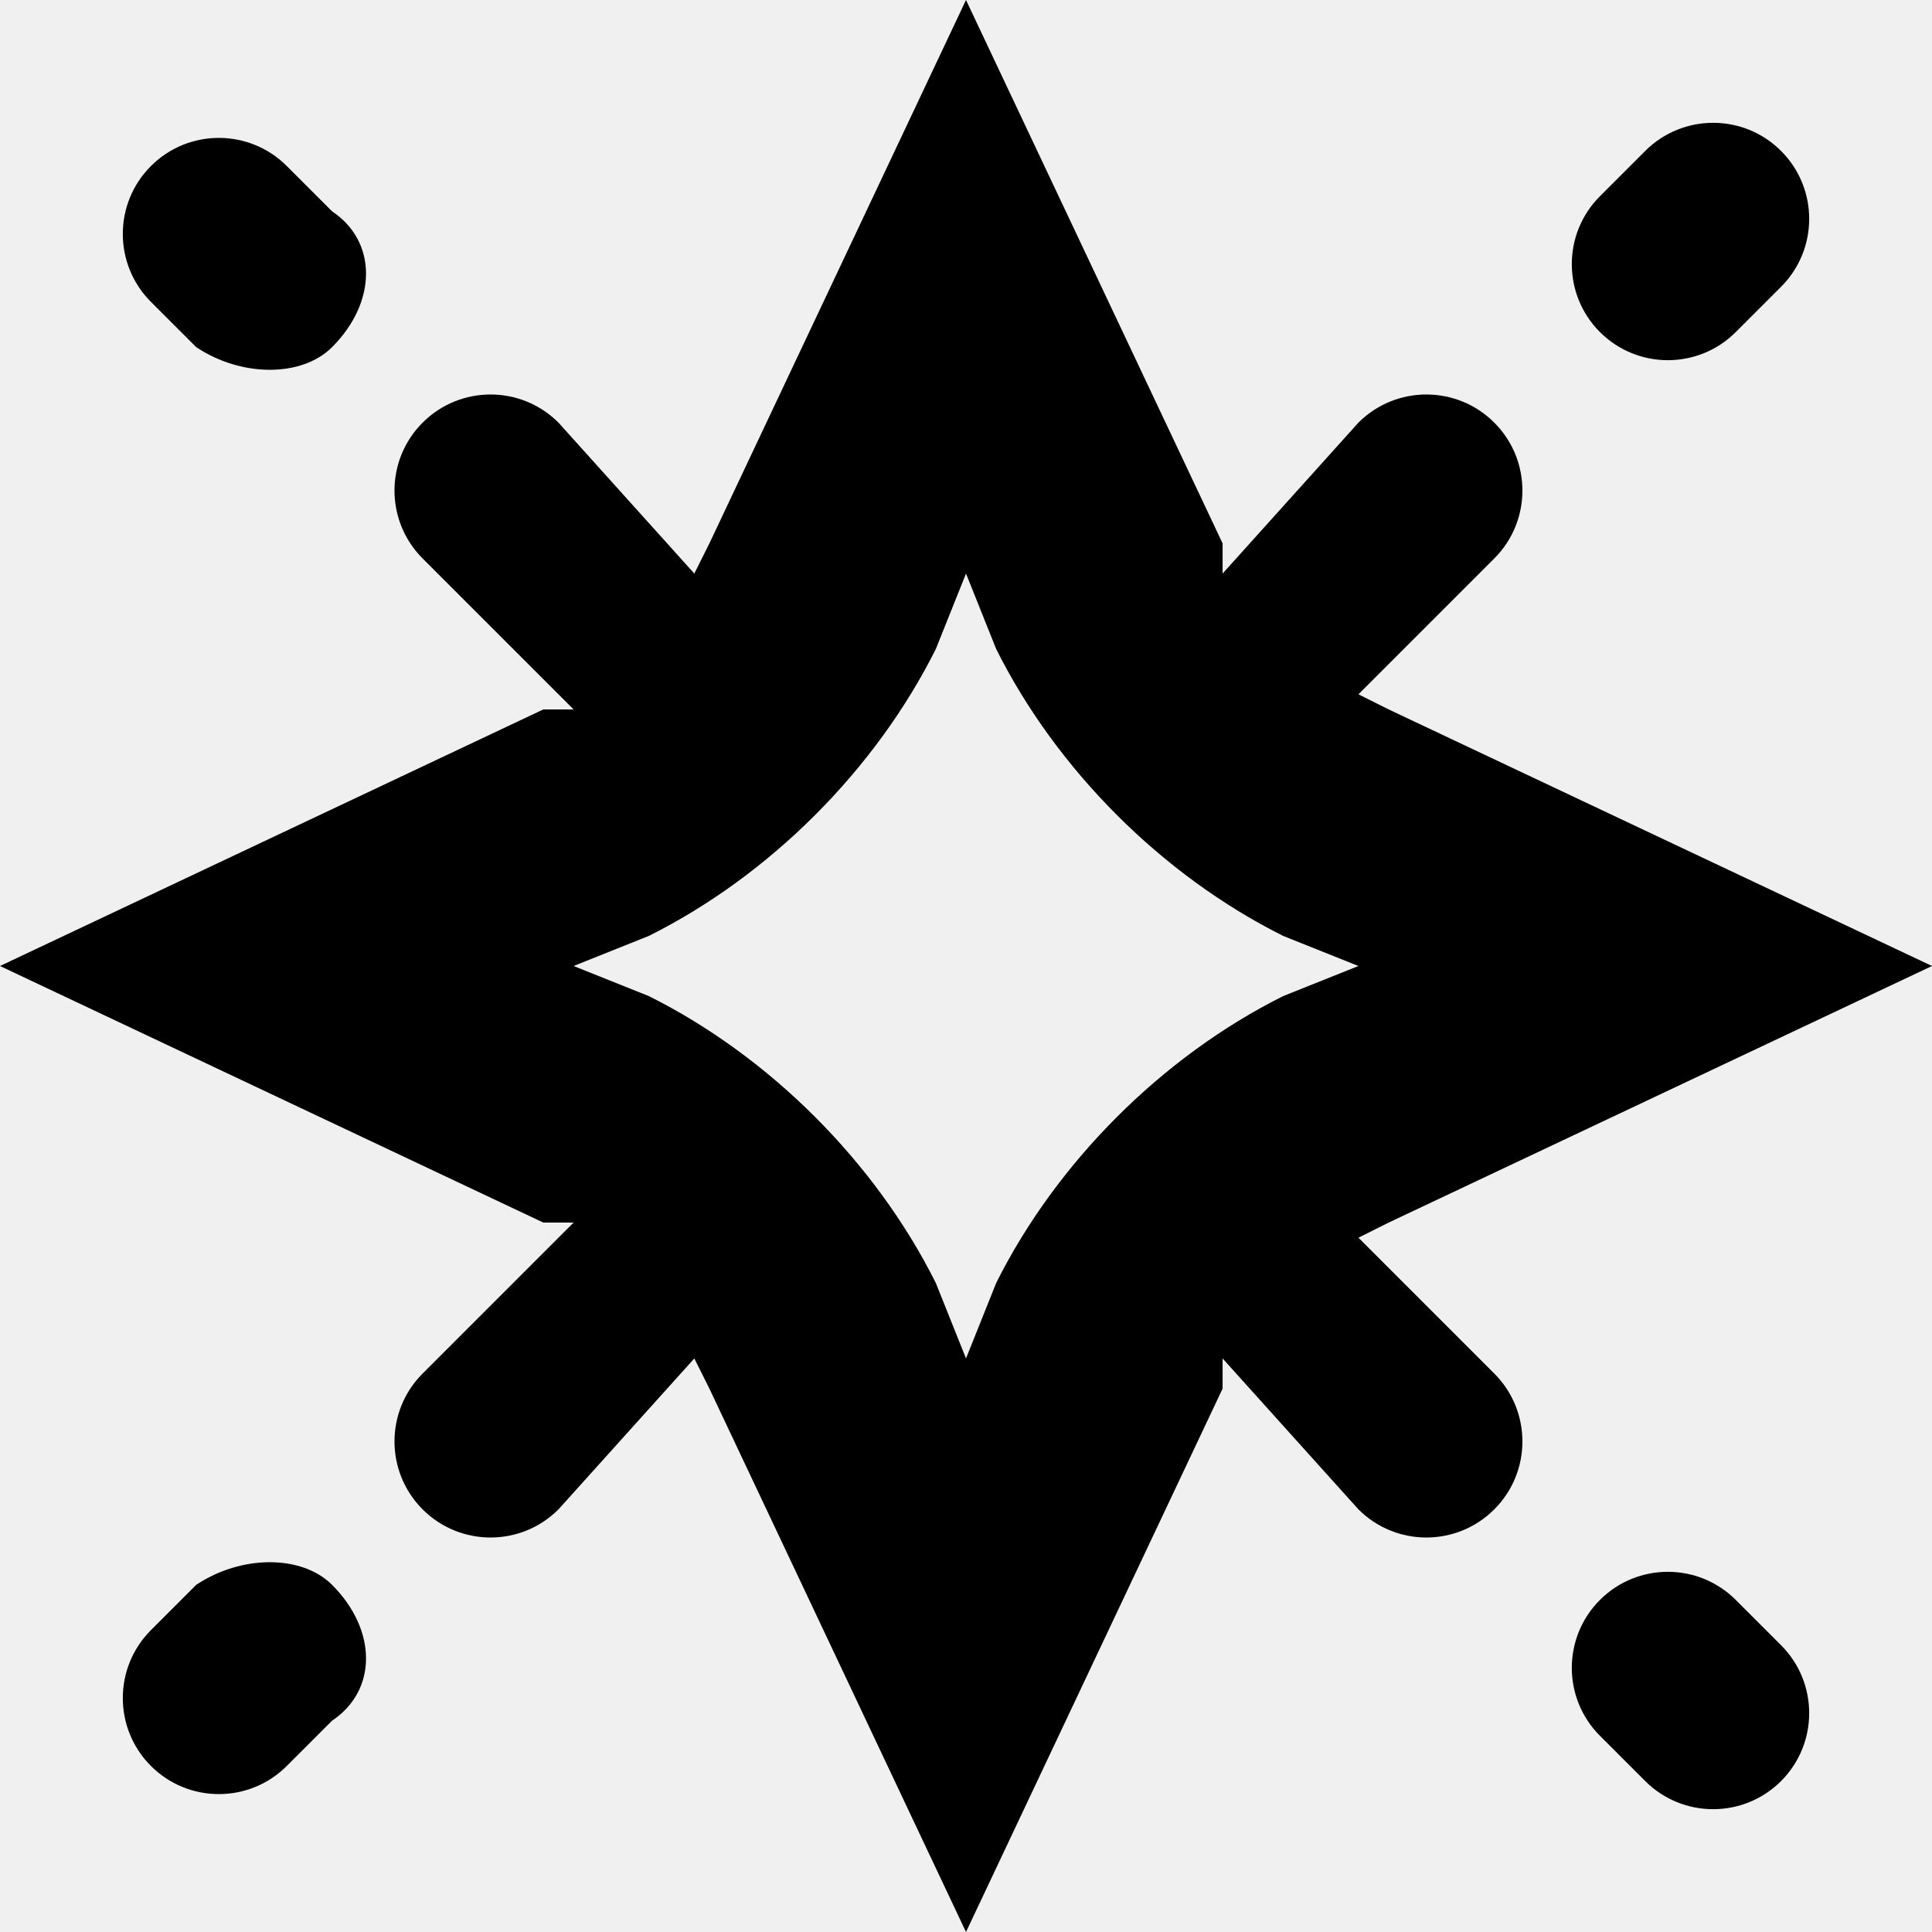
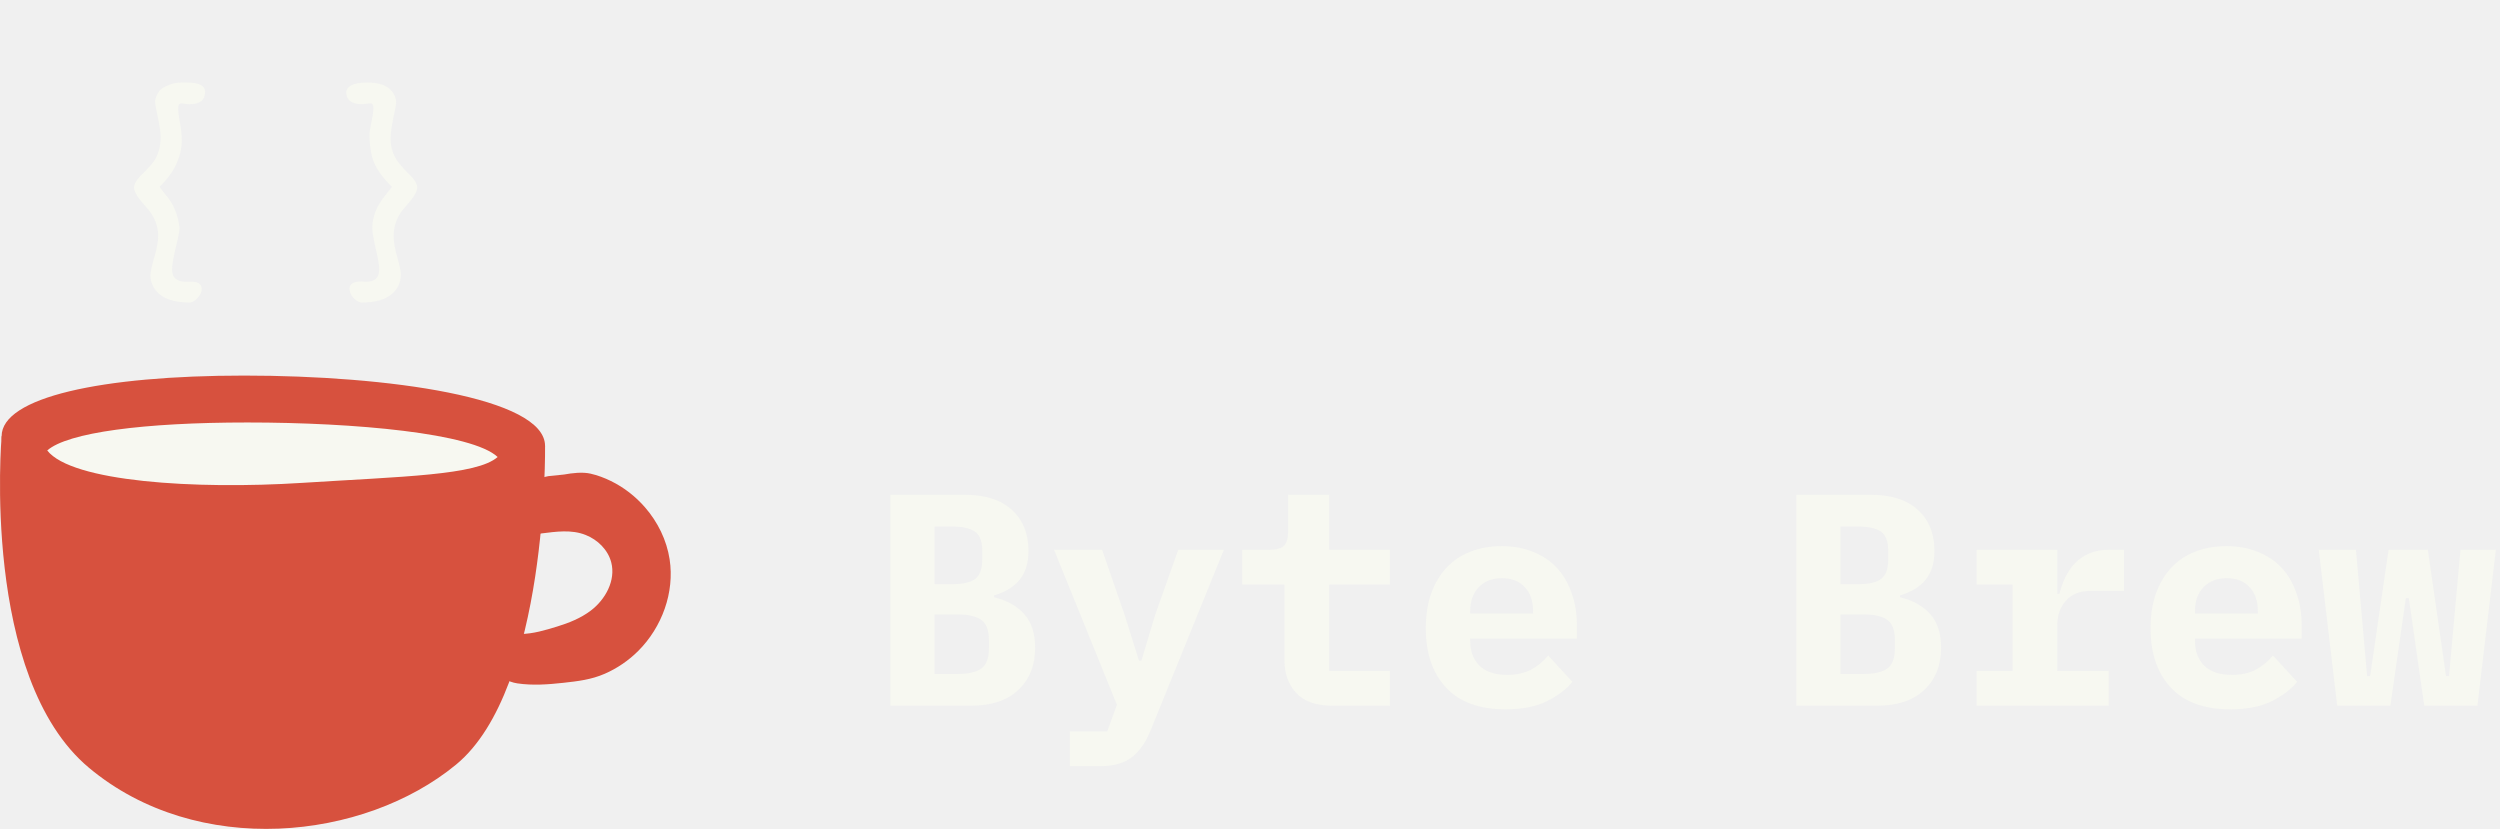
- <svg xmlns="http://www.w3.org/2000/svg" viewBox="0 0 128 128">
-   <path fill-rule="evenodd" d="M81 36 64 0 47 36l-1 2-9-10a6 6 0 0 0-9 9l10 10h-2L0 64l36 17h2L28 91a6 6 0 1 0 9 9l9-10 1 2 17 36 17-36v-2l9 10a6 6 0 1 0 9-9l-9-9 2-1 36-17-36-17-2-1 9-9a6 6 0 1 0-9-9l-9 10v-2Zm-17 2-2 5c-4 8-11 15-19 19l-5 2 5 2c8 4 15 11 19 19l2 5 2-5c4-8 11-15 19-19l5-2-5-2c-8-4-15-11-19-19l-2-5Z" clip-rule="evenodd" />
-   <path d="M118 19a6 6 0 0 0-9-9l-3 3a6 6 0 1 0 9 9l3-3Zm-96 4c-2 2-6 2-9 0l-3-3a6 6 0 1 1 9-9l3 3c3 2 3 6 0 9Zm0 82c-2-2-6-2-9 0l-3 3a6 6 0 1 0 9 9l3-3c3-2 3-6 0-9Zm96 4a6 6 0 0 1-9 9l-3-3a6 6 0 1 1 9-9l3 3Z" />
-   <style>path{fill:#000}@media (prefers-color-scheme:dark){path{fill:#fff}}</style>
+ <svg xmlns="http://www.w3.org/2000/svg" width="938" height="311" viewBox="0 0 938 311" fill="none">
+   <path d="M69.446 105.71H71.632C71.771 105.71 71.909 105.71 72.048 105.71C74.477 105.71 75.691 106.647 75.691 108.52C75.691 109.492 75.24 110.498 74.338 111.539C73.506 112.58 72.534 113.239 71.424 113.517C63.791 113.517 59.037 111.261 57.164 106.751C56.678 105.71 56.435 104.6 56.435 103.42C56.435 102.171 56.921 99.881 57.892 96.55C58.864 93.219 59.349 90.548 59.349 88.535C59.349 84.511 57.823 80.868 54.77 77.606C51.786 74.345 50.294 71.951 50.294 70.424C50.294 68.897 51.474 67.058 53.833 64.907C54.457 64.283 55.464 63.207 56.851 61.681C59.141 58.974 60.286 55.539 60.286 51.376C60.286 49.849 59.939 47.455 59.245 44.194C58.551 40.932 58.205 38.92 58.205 38.157C58.205 37.393 58.447 36.526 58.933 35.554C59.419 34.513 60.009 33.75 60.703 33.264C61.466 32.709 62.507 32.189 63.825 31.703C65.144 31.217 66.601 30.974 68.197 30.974H70.071C74.65 30.974 76.941 32.119 76.941 34.409C76.941 37.532 75.032 39.093 71.216 39.093C70.452 39.093 69.411 38.989 68.093 38.781C67.26 38.781 66.844 39.406 66.844 40.655C66.844 41.834 67.052 43.569 67.468 45.859C67.954 48.149 68.197 50.543 68.197 53.041C68.197 55.539 67.573 58.246 66.323 61.16C65.144 64.005 62.993 66.989 59.87 70.112C60.425 70.944 61.639 72.506 63.513 74.796C65.595 77.78 66.879 81.388 67.364 85.621C67.364 86.662 66.879 89.125 65.907 93.011C65.005 96.828 64.554 99.534 64.554 101.13C64.554 102.726 65.04 103.906 66.011 104.669C66.983 105.363 68.128 105.71 69.446 105.71Z" fill="#F7F8F1" />
+   <path d="M131.145 108.312C131.145 106.508 132.637 105.606 135.621 105.606L137.391 105.71C140.652 105.71 142.283 104.183 142.283 101.13C142.283 99.395 141.832 96.724 140.93 93.115C140.097 89.438 139.681 86.835 139.681 85.309C139.681 83.782 140.028 81.943 140.722 79.792C141.485 77.571 142.977 75.143 145.197 72.506C146.238 71.118 146.863 70.32 147.071 70.112C143.879 66.989 141.658 64.005 140.409 61.16C139.23 58.246 138.64 54.672 138.64 50.439C138.64 49.537 138.883 47.975 139.368 45.755C139.854 43.534 140.097 41.834 140.097 40.655C140.097 39.406 139.75 38.781 139.056 38.781L135.829 39.093C131.874 39.093 129.896 37.532 129.896 34.409C130.313 32.119 132.95 30.974 137.807 30.974H137.911C141.45 30.974 144.122 31.703 145.926 33.16C147.73 34.617 148.632 36.491 148.632 38.781C148.632 39.128 148.285 40.932 147.591 44.194C146.897 47.455 146.55 50.057 146.55 52C146.55 55.748 147.73 58.974 150.09 61.681C151.061 62.86 152.032 63.936 153.004 64.907C155.363 67.058 156.543 68.897 156.543 70.424C156.543 71.951 155.051 74.345 152.067 77.606C149.153 80.798 147.695 84.441 147.695 88.535C147.695 90.756 148.147 93.428 149.049 96.55C149.951 99.673 150.402 101.789 150.402 102.9C150.402 106.092 149.153 108.659 146.655 110.602C144.226 112.545 140.479 113.517 135.413 113.517C134.303 113.239 133.297 112.58 132.394 111.539C131.562 110.498 131.145 109.423 131.145 108.312Z" fill="#F7F8F1" />
+   <path d="M196.334 184.612C196.372 182.606 199.244 181.051 200.661 180.358C202.288 179.541 203.995 178.968 205.786 178.641C207.732 178.441 209.676 178.243 211.621 178.043C214.699 177.487 218.514 177.017 221.583 177.716C224.218 178.315 226.793 179.291 229.218 180.477C234.098 182.863 238.467 186.274 242.026 190.374C246.792 195.863 250.129 202.634 251.241 209.838C253.165 222.298 248.351 235.314 239.523 244.171C235.905 247.801 231.599 250.743 226.903 252.795C221.833 255.009 216.774 255.597 211.357 256.193C205.624 256.823 199.833 257.248 194.124 256.407C190.486 255.871 187.384 253.779 184.567 251.503C183.183 250.385 183.224 248.733 183.134 247.025C182.969 243.922 182.312 240.557 182.706 237.461C183.829 237.024 185.955 237.843 187.128 237.887C189.855 237.99 192.648 237.942 195.38 237.886C200.151 237.787 204.485 236.469 209.015 235.082C213.473 233.717 217.883 231.954 221.631 229.124C227.189 224.931 231.089 217.743 229.338 211.006C228.114 206.294 224.265 202.511 219.738 200.719C214.341 198.579 208.619 199.477 203.061 200.157C200.853 200.429 199.131 201.17 197.282 202.328C196.179 202.974 195.069 203.611 193.953 204.235C193.346 204.622 192.77 205.141 192.185 205.268C192.293 201.901 192.113 198.528 192.212 195.163C192.261 193.525 192.652 191.959 192.715 190.332C192.747 189.511 192.589 188.675 192.725 187.87C193.159 187.73 195.879 184.519 196.334 184.612Z" fill="#D7513E" />
+   <path d="M0.617 163.675C0.617 163.675 -7.272 254.093 33.385 288.075C74.042 322.058 136.546 315.383 171.136 286.862C205.726 258.341 204.511 167.316 204.511 167.316L0.617 163.675Z" fill="#D7513E" />
+   <path d="M0.609 163.673C0.609 188.251 62.505 194.622 115.3 190.071C168.094 185.519 204.504 185.519 204.504 167.314C204.504 149.11 145.338 140.917 91.633 140.917C37.929 140.917 0.609 149.11 0.609 163.673Z" fill="#D7513E" />
+   <path d="M17.723 169.018C26.875 180.776 73.208 183.733 113.362 181.172C151.091 178.766 178.872 178.359 186.714 171.466C177.307 162.568 133.263 158.515 92.834 158.515C54.017 158.515 25.372 162.258 17.723 169.018Z" fill="#F7F8F1" />
+   <path d="M334.074 185.639H361.852C369.637 185.639 375.571 187.528 379.652 191.308C383.81 195.087 385.888 200.227 385.888 206.727C385.888 211.262 384.754 214.891 382.487 217.612C380.295 220.257 377.12 222.185 372.963 223.394V224.074C377.876 225.284 381.655 227.4 384.301 230.423C387.022 233.447 388.383 237.642 388.383 243.009C388.383 249.66 386.266 254.951 382.033 258.882C377.876 262.812 372.018 264.777 364.46 264.777H334.074V185.639ZM359.244 252.873C363.326 252.873 366.311 252.192 368.201 250.832C370.091 249.471 371.036 246.977 371.036 243.349V240.061C371.036 236.433 370.091 233.938 368.201 232.578C366.311 231.217 363.326 230.537 359.244 230.537H350.627V252.873H359.244ZM357.09 219.199C361.096 219.199 364.006 218.556 365.82 217.272C367.634 215.911 368.541 213.492 368.541 210.015V206.614C368.541 203.137 367.634 200.756 365.82 199.471C364.006 198.186 361.096 197.544 357.09 197.544H350.627V219.199H357.09ZM442.08 206.274H459.2L431.649 274.188C429.911 278.496 427.605 281.784 424.733 284.052C421.861 286.319 417.93 287.453 412.941 287.453H401.377V274.415H415.436L419.064 264.437L395.481 206.274H413.508L422.012 230.877L427.341 247.884H428.248L433.35 230.877L442.08 206.274ZM499.859 264.777C493.812 264.777 489.315 263.19 486.367 260.015C483.419 256.841 481.945 252.797 481.945 247.884V219.312H466.072V206.274H476.389C478.884 206.274 480.66 205.782 481.718 204.8C482.776 203.817 483.306 202.003 483.306 199.358V185.639H498.725V206.274H521.514V219.312H498.725V251.739H521.514V264.777H499.859ZM564.894 266.138C555.068 266.138 547.623 263.417 542.559 257.975C537.494 252.532 534.962 245.125 534.962 235.752C534.962 230.99 535.605 226.72 536.89 222.94C538.25 219.086 540.14 215.835 542.559 213.19C545.053 210.469 548.039 208.428 551.515 207.067C555.068 205.631 559.036 204.913 563.42 204.913C567.804 204.913 571.735 205.631 575.212 207.067C578.689 208.428 581.636 210.393 584.055 212.963C586.474 215.533 588.326 218.67 589.611 222.374C590.971 226.002 591.652 230.083 591.652 234.619V239.607H551.629V240.628C551.629 244.407 552.8 247.468 555.144 249.811C557.487 252.079 560.926 253.213 565.461 253.213C568.938 253.213 571.924 252.57 574.418 251.285C576.912 249.925 579.067 248.148 580.881 245.956L589.951 255.82C587.683 258.617 584.509 261.036 580.427 263.077C576.345 265.117 571.168 266.138 564.894 266.138ZM563.534 216.931C559.906 216.931 556.995 218.065 554.803 220.333C552.687 222.525 551.629 225.51 551.629 229.29V230.197H575.212V229.29C575.212 225.435 574.153 222.411 572.037 220.219C569.996 218.027 567.162 216.931 563.534 216.931ZM673.99 185.639H701.768C709.553 185.639 715.486 187.528 719.568 191.308C723.725 195.087 725.804 200.227 725.804 206.727C725.804 211.262 724.67 214.891 722.402 217.612C720.211 220.257 717.036 222.185 712.879 223.394V224.074C717.792 225.284 721.571 227.4 724.217 230.423C726.938 233.447 728.298 237.642 728.298 243.009C728.298 249.66 726.182 254.951 721.949 258.882C717.792 262.812 711.934 264.777 704.375 264.777H673.99V185.639ZM699.16 252.873C703.241 252.873 706.227 252.192 708.117 250.832C710.006 249.471 710.951 246.977 710.951 243.349V240.061C710.951 236.433 710.006 233.938 708.117 232.578C706.227 231.217 703.241 230.537 699.16 230.537H690.543V252.873H699.16ZM697.006 219.199C701.012 219.199 703.922 218.556 705.736 217.272C707.55 215.911 708.457 213.492 708.457 210.015V206.614C708.457 203.137 707.55 200.756 705.736 199.471C703.922 198.186 701.012 197.544 697.006 197.544H690.543V219.199H697.006ZM741.633 251.739H755.125V219.312H741.633V206.274H771.905V222.827H772.698C773.228 220.711 773.946 218.67 774.853 216.705C775.835 214.664 777.045 212.888 778.481 211.376C779.993 209.789 781.807 208.541 783.923 207.634C786.039 206.727 788.534 206.274 791.406 206.274H796.962V221.693H784.49C780.333 221.693 777.196 222.94 775.079 225.435C772.963 227.854 771.905 230.839 771.905 234.392V251.739H791.179V264.777H741.633V251.739ZM836.827 266.138C827.001 266.138 819.555 263.417 814.491 257.975C809.427 252.532 806.895 245.125 806.895 235.752C806.895 230.99 807.537 226.72 808.822 222.94C810.183 219.086 812.072 215.835 814.491 213.19C816.985 210.469 819.971 208.428 823.448 207.067C827.001 205.631 830.969 204.913 835.353 204.913C839.737 204.913 843.667 205.631 847.144 207.067C850.621 208.428 853.569 210.393 855.988 212.963C858.407 215.533 860.258 218.67 861.543 222.374C862.904 226.002 863.584 230.083 863.584 234.619V239.607H823.561V240.628C823.561 244.407 824.733 247.468 827.076 249.811C829.419 252.079 832.858 253.213 837.394 253.213C840.871 253.213 843.856 252.57 846.351 251.285C848.845 249.925 850.999 248.148 852.813 245.956L861.883 255.82C859.616 258.617 856.441 261.036 852.36 263.077C848.278 265.117 843.1 266.138 836.827 266.138ZM835.466 216.931C831.838 216.931 828.928 218.065 826.736 220.333C824.62 222.525 823.561 225.51 823.561 229.29V230.197H847.144V229.29C847.144 225.435 846.086 222.411 843.97 220.219C841.929 218.027 839.094 216.931 835.466 216.931ZM870.003 206.274H883.948L888.143 253.666H889.277L896.193 206.274H910.932L917.735 253.666H918.869L923.177 206.274H936.443L929.527 264.777H909.572L903.789 224.414H902.656L896.873 264.777H876.919L870.003 206.274Z" fill="#F7F8F1" />
</svg>
